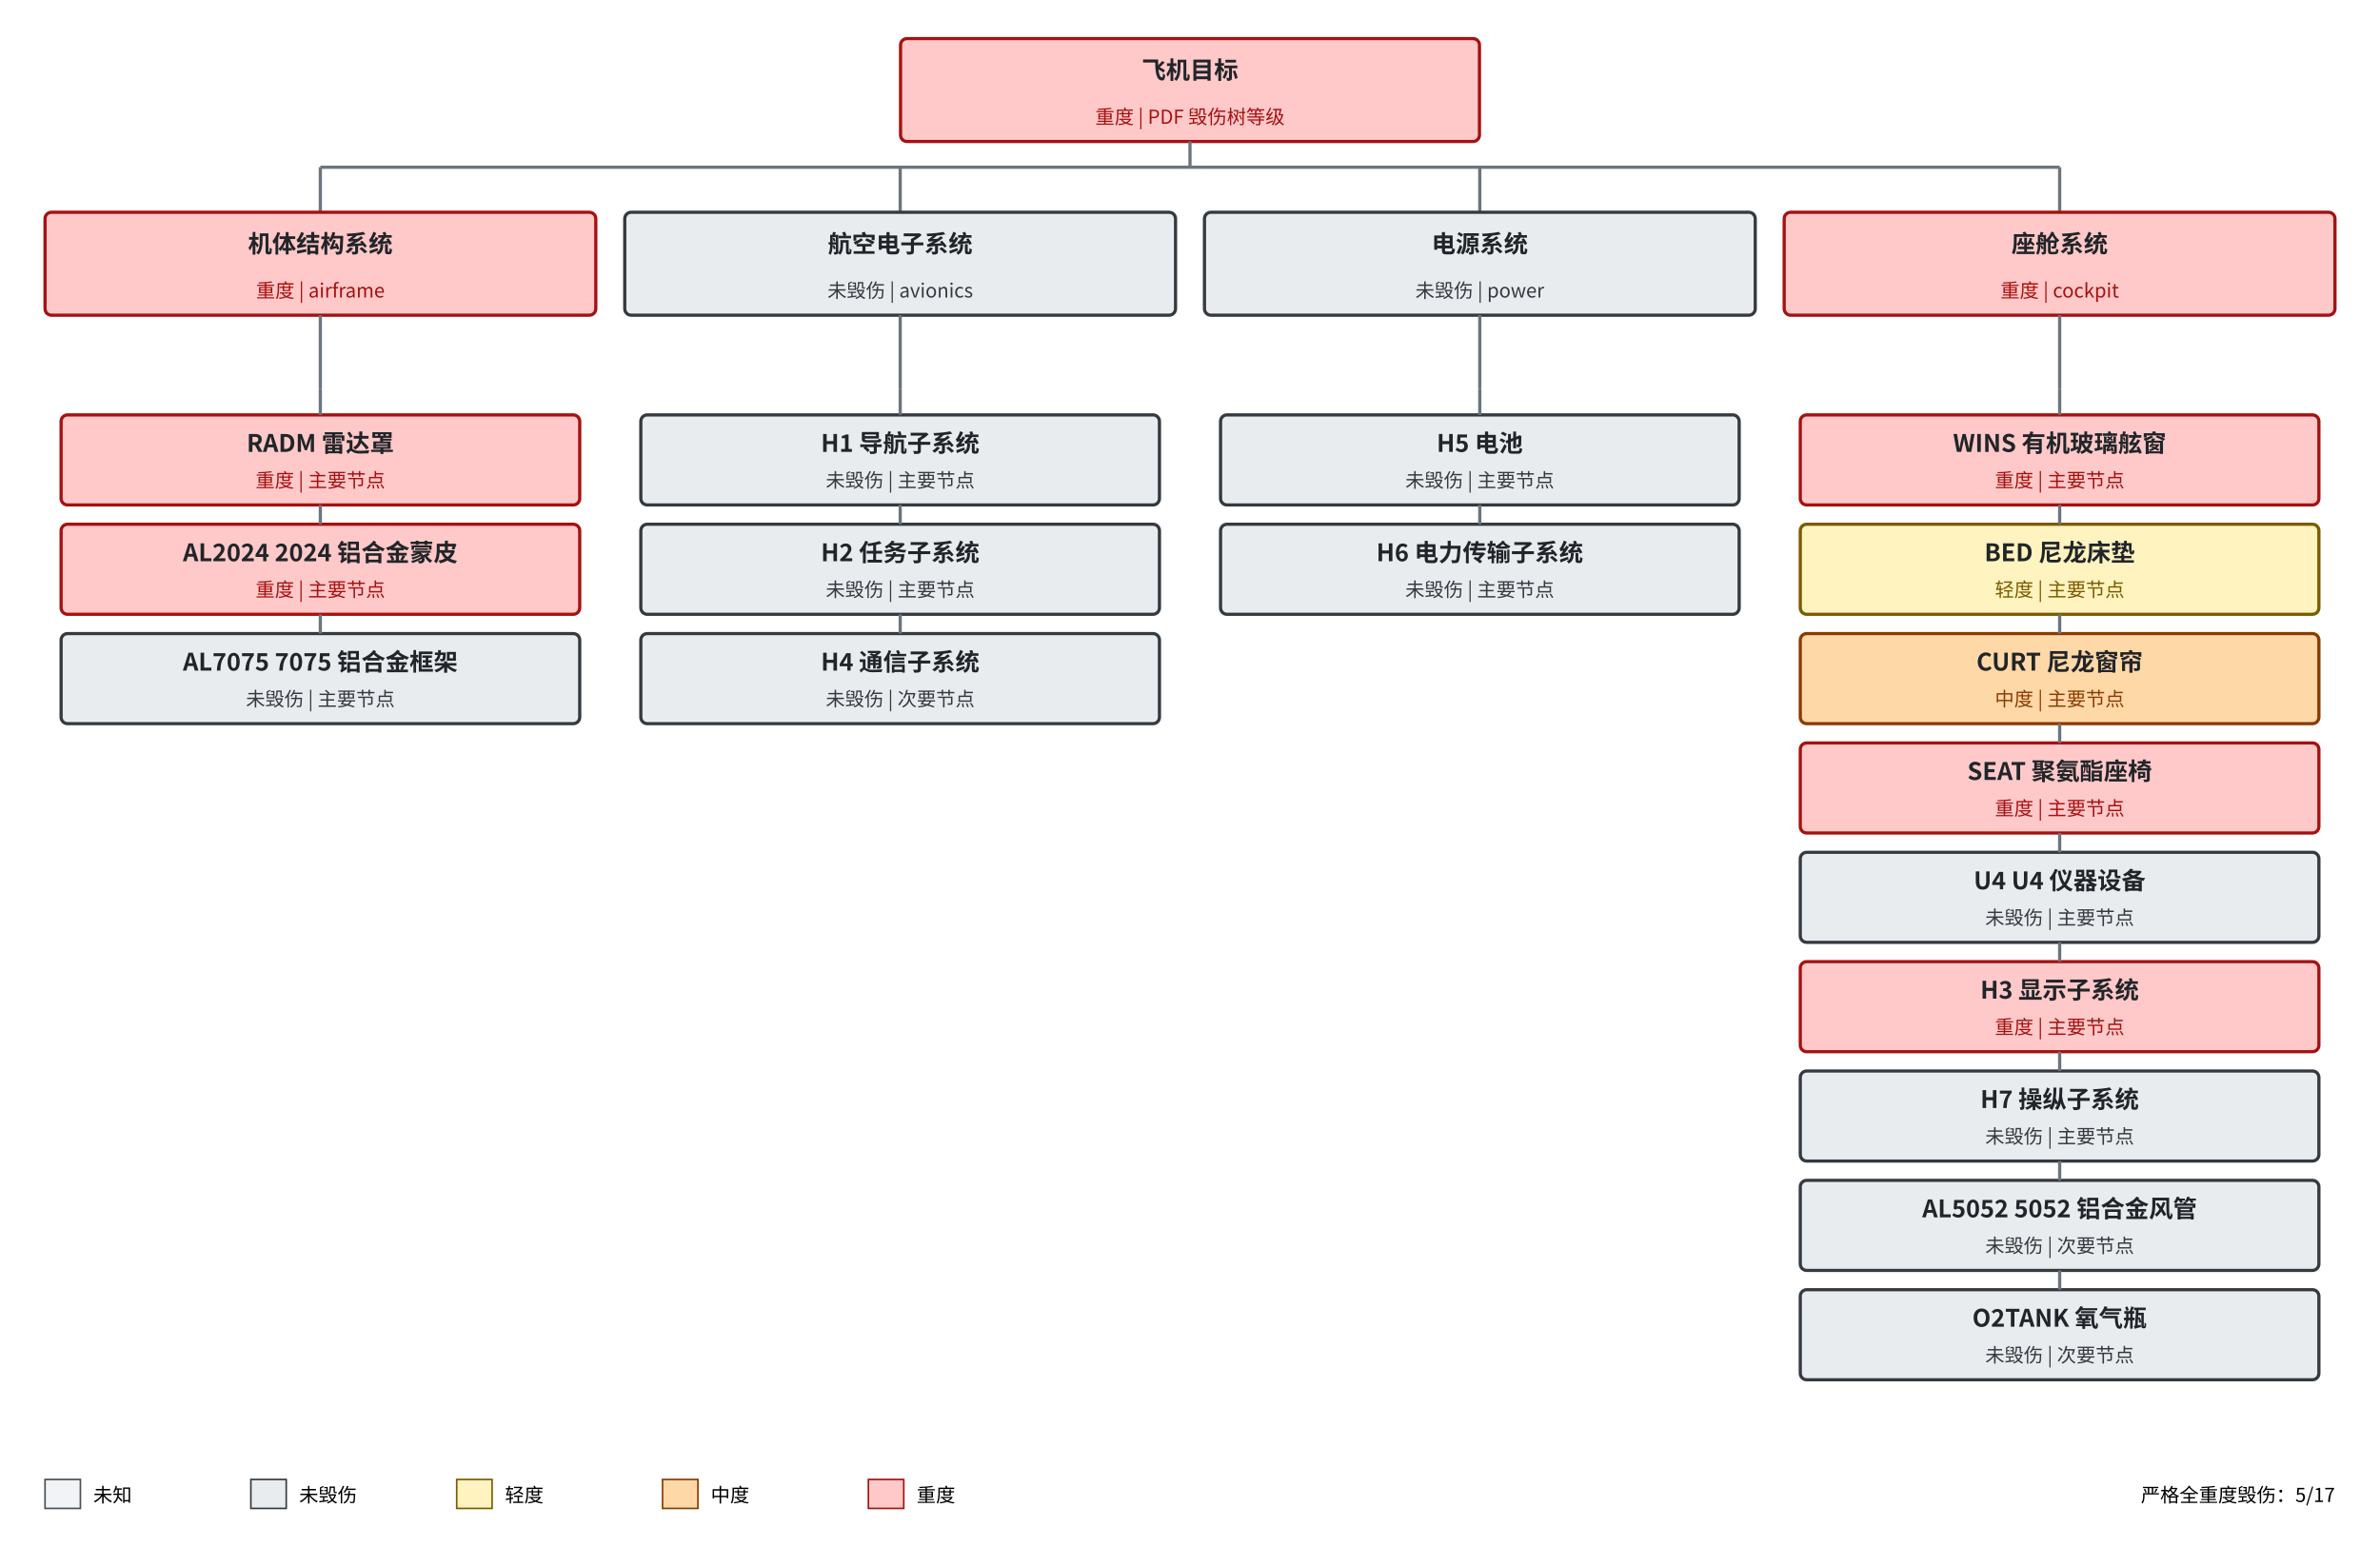
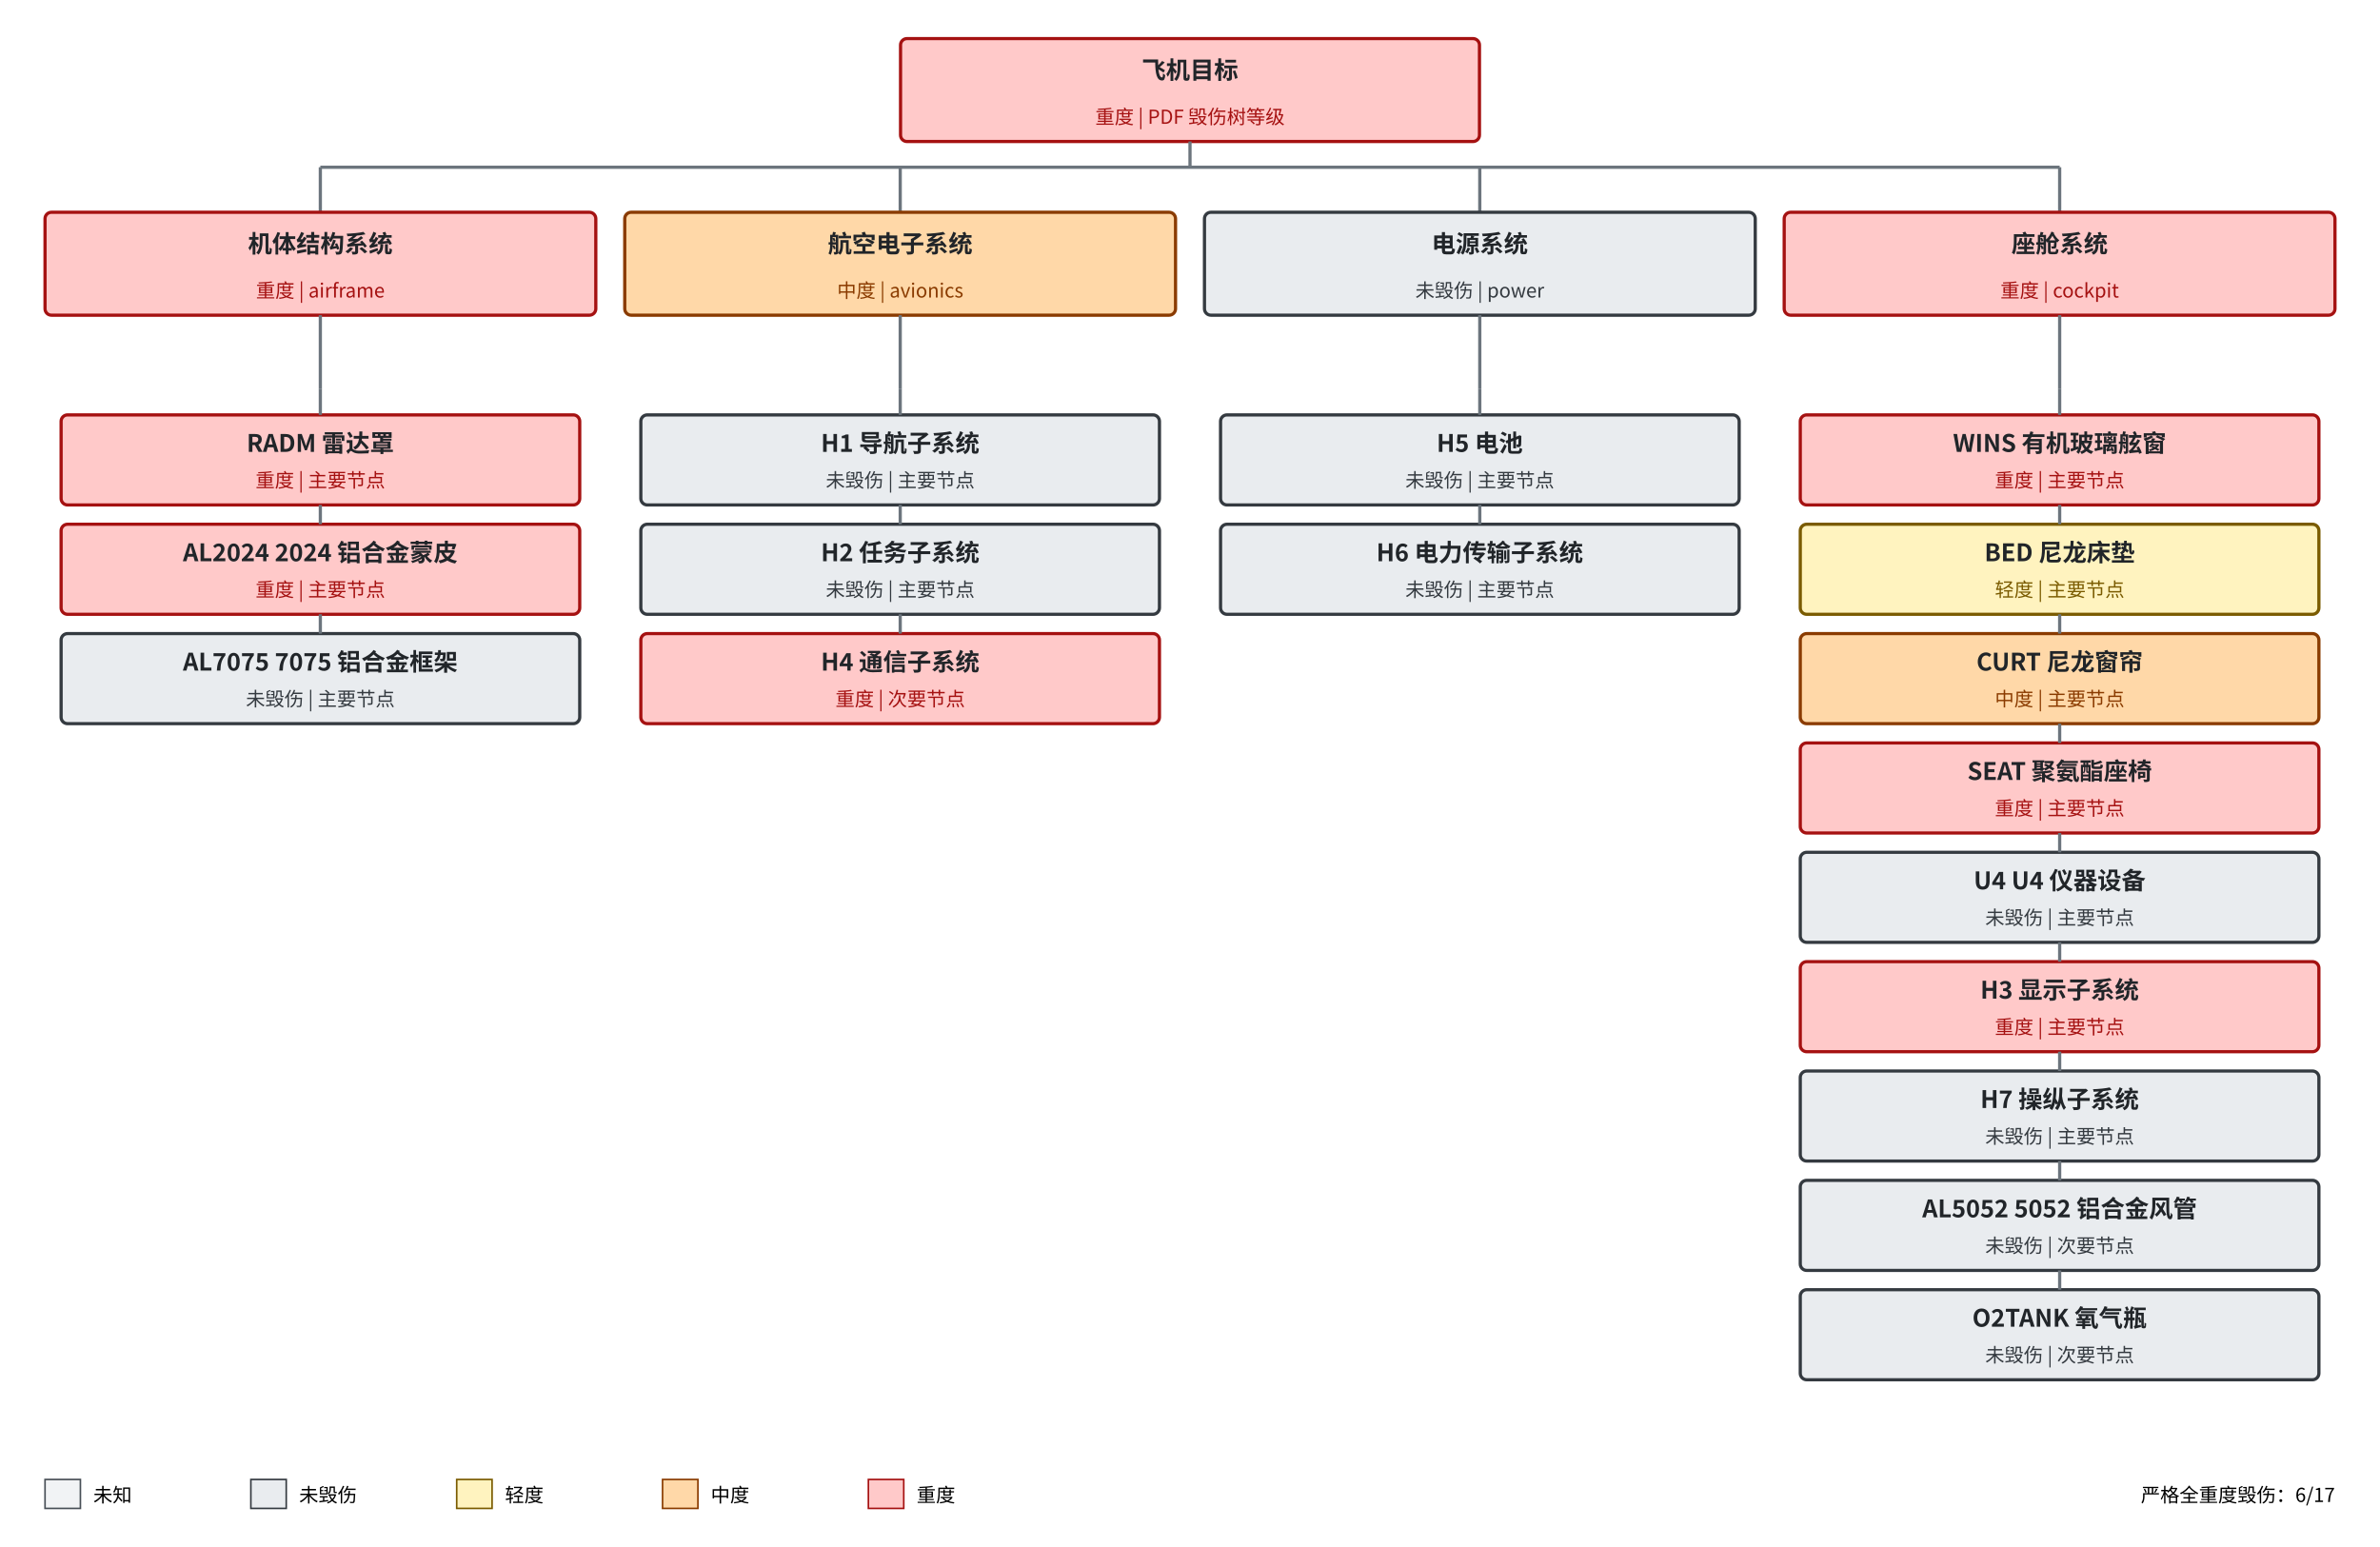
<svg xmlns="http://www.w3.org/2000/svg" width="1480" height="962" viewBox="0 0 1480 962">
  <style>text{font-family:"Microsoft YaHei","Noto Sans CJK SC",Arial,sans-serif;letter-spacing:0}.title{font-size:20px;font-weight:700}.label{font-size:15px;font-weight:600}.small{font-size:12px}.line{stroke:#6c757d;stroke-width:2;fill:none}</style>
  <rect width="100%" height="100%" fill="#ffffff" />
  <rect x="560.0" y="24.0" width="360.0" height="64.0" rx="4" fill="#ffc9c9" stroke="#a51111" stroke-width="2" />
  <text x="740.0" y="49.0" text-anchor="middle" class="label" fill="#212529">飞机目标</text>
  <text x="740.0" y="77.0" text-anchor="middle" class="small" fill="#a51111">重度 | PDF 毁伤树等级</text>
  <path class="line" d="M 740.0 88.0 V 104.0" />
  <path class="line" d="M 199.2 104.0 H 1280.8" />
  <path class="line" d="M 199.2 104.0 V 132.0" />
  <rect x="28.0" y="132.0" width="342.5" height="64.0" rx="4" fill="#ffc9c9" stroke="#a51111" stroke-width="2" />
  <text x="199.2" y="157.0" text-anchor="middle" class="label" fill="#212529">机体结构系统</text>
  <text x="199.2" y="185.0" text-anchor="middle" class="small" fill="#a51111">重度 | airframe</text>
  <path class="line" d="M 199.2 196.0 V 242.0" />
  <rect x="38.0" y="258.0" width="322.5" height="56.0" rx="4" fill="#ffc9c9" stroke="#a51111" stroke-width="2" />
  <text x="199.2" y="281.0" text-anchor="middle" class="label" fill="#212529">RADM  雷达罩</text>
  <text x="199.2" y="303.0" text-anchor="middle" class="small" fill="#a51111">重度 | 主要节点</text>
  <path class="line" d="M 199.2 242.0 V 258.0" />
  <rect x="38.0" y="326.0" width="322.5" height="56.0" rx="4" fill="#ffc9c9" stroke="#a51111" stroke-width="2" />
  <text x="199.2" y="349.0" text-anchor="middle" class="label" fill="#212529">AL2024  2024 铝合金蒙皮</text>
  <text x="199.2" y="371.0" text-anchor="middle" class="small" fill="#a51111">重度 | 主要节点</text>
  <path class="line" d="M 199.2 314.0 V 326.0" />
  <rect x="38.0" y="394.0" width="322.5" height="56.0" rx="4" fill="#e9ecef" stroke="#343a40" stroke-width="2" />
  <text x="199.2" y="417.0" text-anchor="middle" class="label" fill="#212529">AL7075  7075 铝合金框架</text>
  <text x="199.2" y="439.0" text-anchor="middle" class="small" fill="#343a40">未毁伤 | 主要节点</text>
  <path class="line" d="M 199.2 382.0 V 394.0" />
  <path class="line" d="M 559.8 104.0 V 132.0" />
-   <rect x="388.5" y="132.0" width="342.5" height="64.0" rx="4" fill="#e9ecef" stroke="#343a40" stroke-width="2" />
+   <rect x="388.5" y="132.0" width="342.5" height="64.0" rx="4" fill="#ffd8a8" stroke="#8a3b00" stroke-width="2" />
  <text x="559.8" y="157.0" text-anchor="middle" class="label" fill="#212529">航空电子系统</text>
-   <text x="559.8" y="185.0" text-anchor="middle" class="small" fill="#343a40">未毁伤 | avionics</text>
+   <text x="559.8" y="185.0" text-anchor="middle" class="small" fill="#8a3b00">中度 | avionics</text>
  <path class="line" d="M 559.8 196.0 V 242.0" />
  <rect x="398.5" y="258.0" width="322.5" height="56.0" rx="4" fill="#e9ecef" stroke="#343a40" stroke-width="2" />
  <text x="559.8" y="281.0" text-anchor="middle" class="label" fill="#212529">H1  导航子系统</text>
  <text x="559.8" y="303.0" text-anchor="middle" class="small" fill="#343a40">未毁伤 | 主要节点</text>
  <path class="line" d="M 559.8 242.0 V 258.0" />
  <rect x="398.5" y="326.0" width="322.5" height="56.0" rx="4" fill="#e9ecef" stroke="#343a40" stroke-width="2" />
  <text x="559.8" y="349.0" text-anchor="middle" class="label" fill="#212529">H2  任务子系统</text>
  <text x="559.8" y="371.0" text-anchor="middle" class="small" fill="#343a40">未毁伤 | 主要节点</text>
  <path class="line" d="M 559.8 314.0 V 326.0" />
-   <rect x="398.5" y="394.0" width="322.5" height="56.0" rx="4" fill="#e9ecef" stroke="#343a40" stroke-width="2" />
+   <rect x="398.5" y="394.0" width="322.5" height="56.0" rx="4" fill="#ffc9c9" stroke="#a51111" stroke-width="2" />
  <text x="559.8" y="417.0" text-anchor="middle" class="label" fill="#212529">H4  通信子系统</text>
-   <text x="559.8" y="439.0" text-anchor="middle" class="small" fill="#343a40">未毁伤 | 次要节点</text>
+   <text x="559.8" y="439.0" text-anchor="middle" class="small" fill="#a51111">重度 | 次要节点</text>
  <path class="line" d="M 559.8 382.0 V 394.0" />
  <path class="line" d="M 920.2 104.0 V 132.0" />
  <rect x="749.0" y="132.0" width="342.5" height="64.0" rx="4" fill="#e9ecef" stroke="#343a40" stroke-width="2" />
  <text x="920.2" y="157.0" text-anchor="middle" class="label" fill="#212529">电源系统</text>
  <text x="920.2" y="185.0" text-anchor="middle" class="small" fill="#343a40">未毁伤 | power</text>
  <path class="line" d="M 920.2 196.0 V 242.0" />
  <rect x="759.0" y="258.0" width="322.5" height="56.0" rx="4" fill="#e9ecef" stroke="#343a40" stroke-width="2" />
  <text x="920.2" y="281.0" text-anchor="middle" class="label" fill="#212529">H5  电池</text>
  <text x="920.2" y="303.0" text-anchor="middle" class="small" fill="#343a40">未毁伤 | 主要节点</text>
  <path class="line" d="M 920.2 242.0 V 258.0" />
  <rect x="759.0" y="326.0" width="322.5" height="56.0" rx="4" fill="#e9ecef" stroke="#343a40" stroke-width="2" />
  <text x="920.2" y="349.0" text-anchor="middle" class="label" fill="#212529">H6  电力传输子系统</text>
  <text x="920.2" y="371.0" text-anchor="middle" class="small" fill="#343a40">未毁伤 | 主要节点</text>
  <path class="line" d="M 920.2 314.0 V 326.0" />
  <path class="line" d="M 1280.8 104.0 V 132.0" />
  <rect x="1109.5" y="132.0" width="342.5" height="64.0" rx="4" fill="#ffc9c9" stroke="#a51111" stroke-width="2" />
  <text x="1280.8" y="157.0" text-anchor="middle" class="label" fill="#212529">座舱系统</text>
  <text x="1280.8" y="185.0" text-anchor="middle" class="small" fill="#a51111">重度 | cockpit</text>
  <path class="line" d="M 1280.8 196.0 V 242.0" />
  <rect x="1119.5" y="258.0" width="322.5" height="56.0" rx="4" fill="#ffc9c9" stroke="#a51111" stroke-width="2" />
  <text x="1280.8" y="281.0" text-anchor="middle" class="label" fill="#212529">WINS  有机玻璃舷窗</text>
  <text x="1280.8" y="303.0" text-anchor="middle" class="small" fill="#a51111">重度 | 主要节点</text>
  <path class="line" d="M 1280.8 242.0 V 258.0" />
  <rect x="1119.5" y="326.0" width="322.5" height="56.0" rx="4" fill="#fff3bf" stroke="#7a5b00" stroke-width="2" />
  <text x="1280.8" y="349.0" text-anchor="middle" class="label" fill="#212529">BED  尼龙床垫</text>
  <text x="1280.8" y="371.0" text-anchor="middle" class="small" fill="#7a5b00">轻度 | 主要节点</text>
  <path class="line" d="M 1280.8 314.0 V 326.0" />
  <rect x="1119.5" y="394.0" width="322.5" height="56.0" rx="4" fill="#ffd8a8" stroke="#8a3b00" stroke-width="2" />
  <text x="1280.8" y="417.0" text-anchor="middle" class="label" fill="#212529">CURT  尼龙窗帘</text>
  <text x="1280.8" y="439.0" text-anchor="middle" class="small" fill="#8a3b00">中度 | 主要节点</text>
  <path class="line" d="M 1280.8 382.0 V 394.0" />
  <rect x="1119.5" y="462.0" width="322.5" height="56.0" rx="4" fill="#ffc9c9" stroke="#a51111" stroke-width="2" />
  <text x="1280.8" y="485.0" text-anchor="middle" class="label" fill="#212529">SEAT  聚氨酯座椅</text>
  <text x="1280.8" y="507.0" text-anchor="middle" class="small" fill="#a51111">重度 | 主要节点</text>
  <path class="line" d="M 1280.8 450.0 V 462.0" />
  <rect x="1119.5" y="530.0" width="322.5" height="56.0" rx="4" fill="#e9ecef" stroke="#343a40" stroke-width="2" />
  <text x="1280.8" y="553.0" text-anchor="middle" class="label" fill="#212529">U4  U4 仪器设备</text>
  <text x="1280.8" y="575.0" text-anchor="middle" class="small" fill="#343a40">未毁伤 | 主要节点</text>
  <path class="line" d="M 1280.8 518.0 V 530.0" />
  <rect x="1119.5" y="598.0" width="322.5" height="56.0" rx="4" fill="#ffc9c9" stroke="#a51111" stroke-width="2" />
  <text x="1280.8" y="621.0" text-anchor="middle" class="label" fill="#212529">H3  显示子系统</text>
  <text x="1280.8" y="643.0" text-anchor="middle" class="small" fill="#a51111">重度 | 主要节点</text>
  <path class="line" d="M 1280.8 586.0 V 598.0" />
  <rect x="1119.5" y="666.0" width="322.5" height="56.0" rx="4" fill="#e9ecef" stroke="#343a40" stroke-width="2" />
  <text x="1280.8" y="689.0" text-anchor="middle" class="label" fill="#212529">H7  操纵子系统</text>
  <text x="1280.8" y="711.0" text-anchor="middle" class="small" fill="#343a40">未毁伤 | 主要节点</text>
  <path class="line" d="M 1280.8 654.0 V 666.0" />
  <rect x="1119.5" y="734.0" width="322.5" height="56.0" rx="4" fill="#e9ecef" stroke="#343a40" stroke-width="2" />
  <text x="1280.8" y="757.0" text-anchor="middle" class="label" fill="#212529">AL5052  5052 铝合金风管</text>
  <text x="1280.8" y="779.0" text-anchor="middle" class="small" fill="#343a40">未毁伤 | 次要节点</text>
  <path class="line" d="M 1280.8 722.0 V 734.0" />
  <rect x="1119.5" y="802.0" width="322.5" height="56.0" rx="4" fill="#e9ecef" stroke="#343a40" stroke-width="2" />
  <text x="1280.8" y="825.0" text-anchor="middle" class="label" fill="#212529">O2TANK  氧气瓶</text>
  <text x="1280.8" y="847.0" text-anchor="middle" class="small" fill="#343a40">未毁伤 | 次要节点</text>
  <path class="line" d="M 1280.8 790.0 V 802.0" />
  <rect x="28" y="920" width="22" height="18" fill="#f1f3f5" stroke="#495057" />
  <text x="58" y="934" class="small">未知</text>
  <rect x="156" y="920" width="22" height="18" fill="#e9ecef" stroke="#343a40" />
  <text x="186" y="934" class="small">未毁伤</text>
  <rect x="284" y="920" width="22" height="18" fill="#fff3bf" stroke="#7a5b00" />
  <text x="314" y="934" class="small">轻度</text>
  <rect x="412" y="920" width="22" height="18" fill="#ffd8a8" stroke="#8a3b00" />
  <text x="442" y="934" class="small">中度</text>
  <rect x="540" y="920" width="22" height="18" fill="#ffc9c9" stroke="#a51111" />
  <text x="570" y="934" class="small">重度</text>
-   <text x="1452" y="934" text-anchor="end" class="small">严格全重度毁伤：5/17</text>
+   <text x="1452" y="934" text-anchor="end" class="small">严格全重度毁伤：6/17</text>
</svg>
